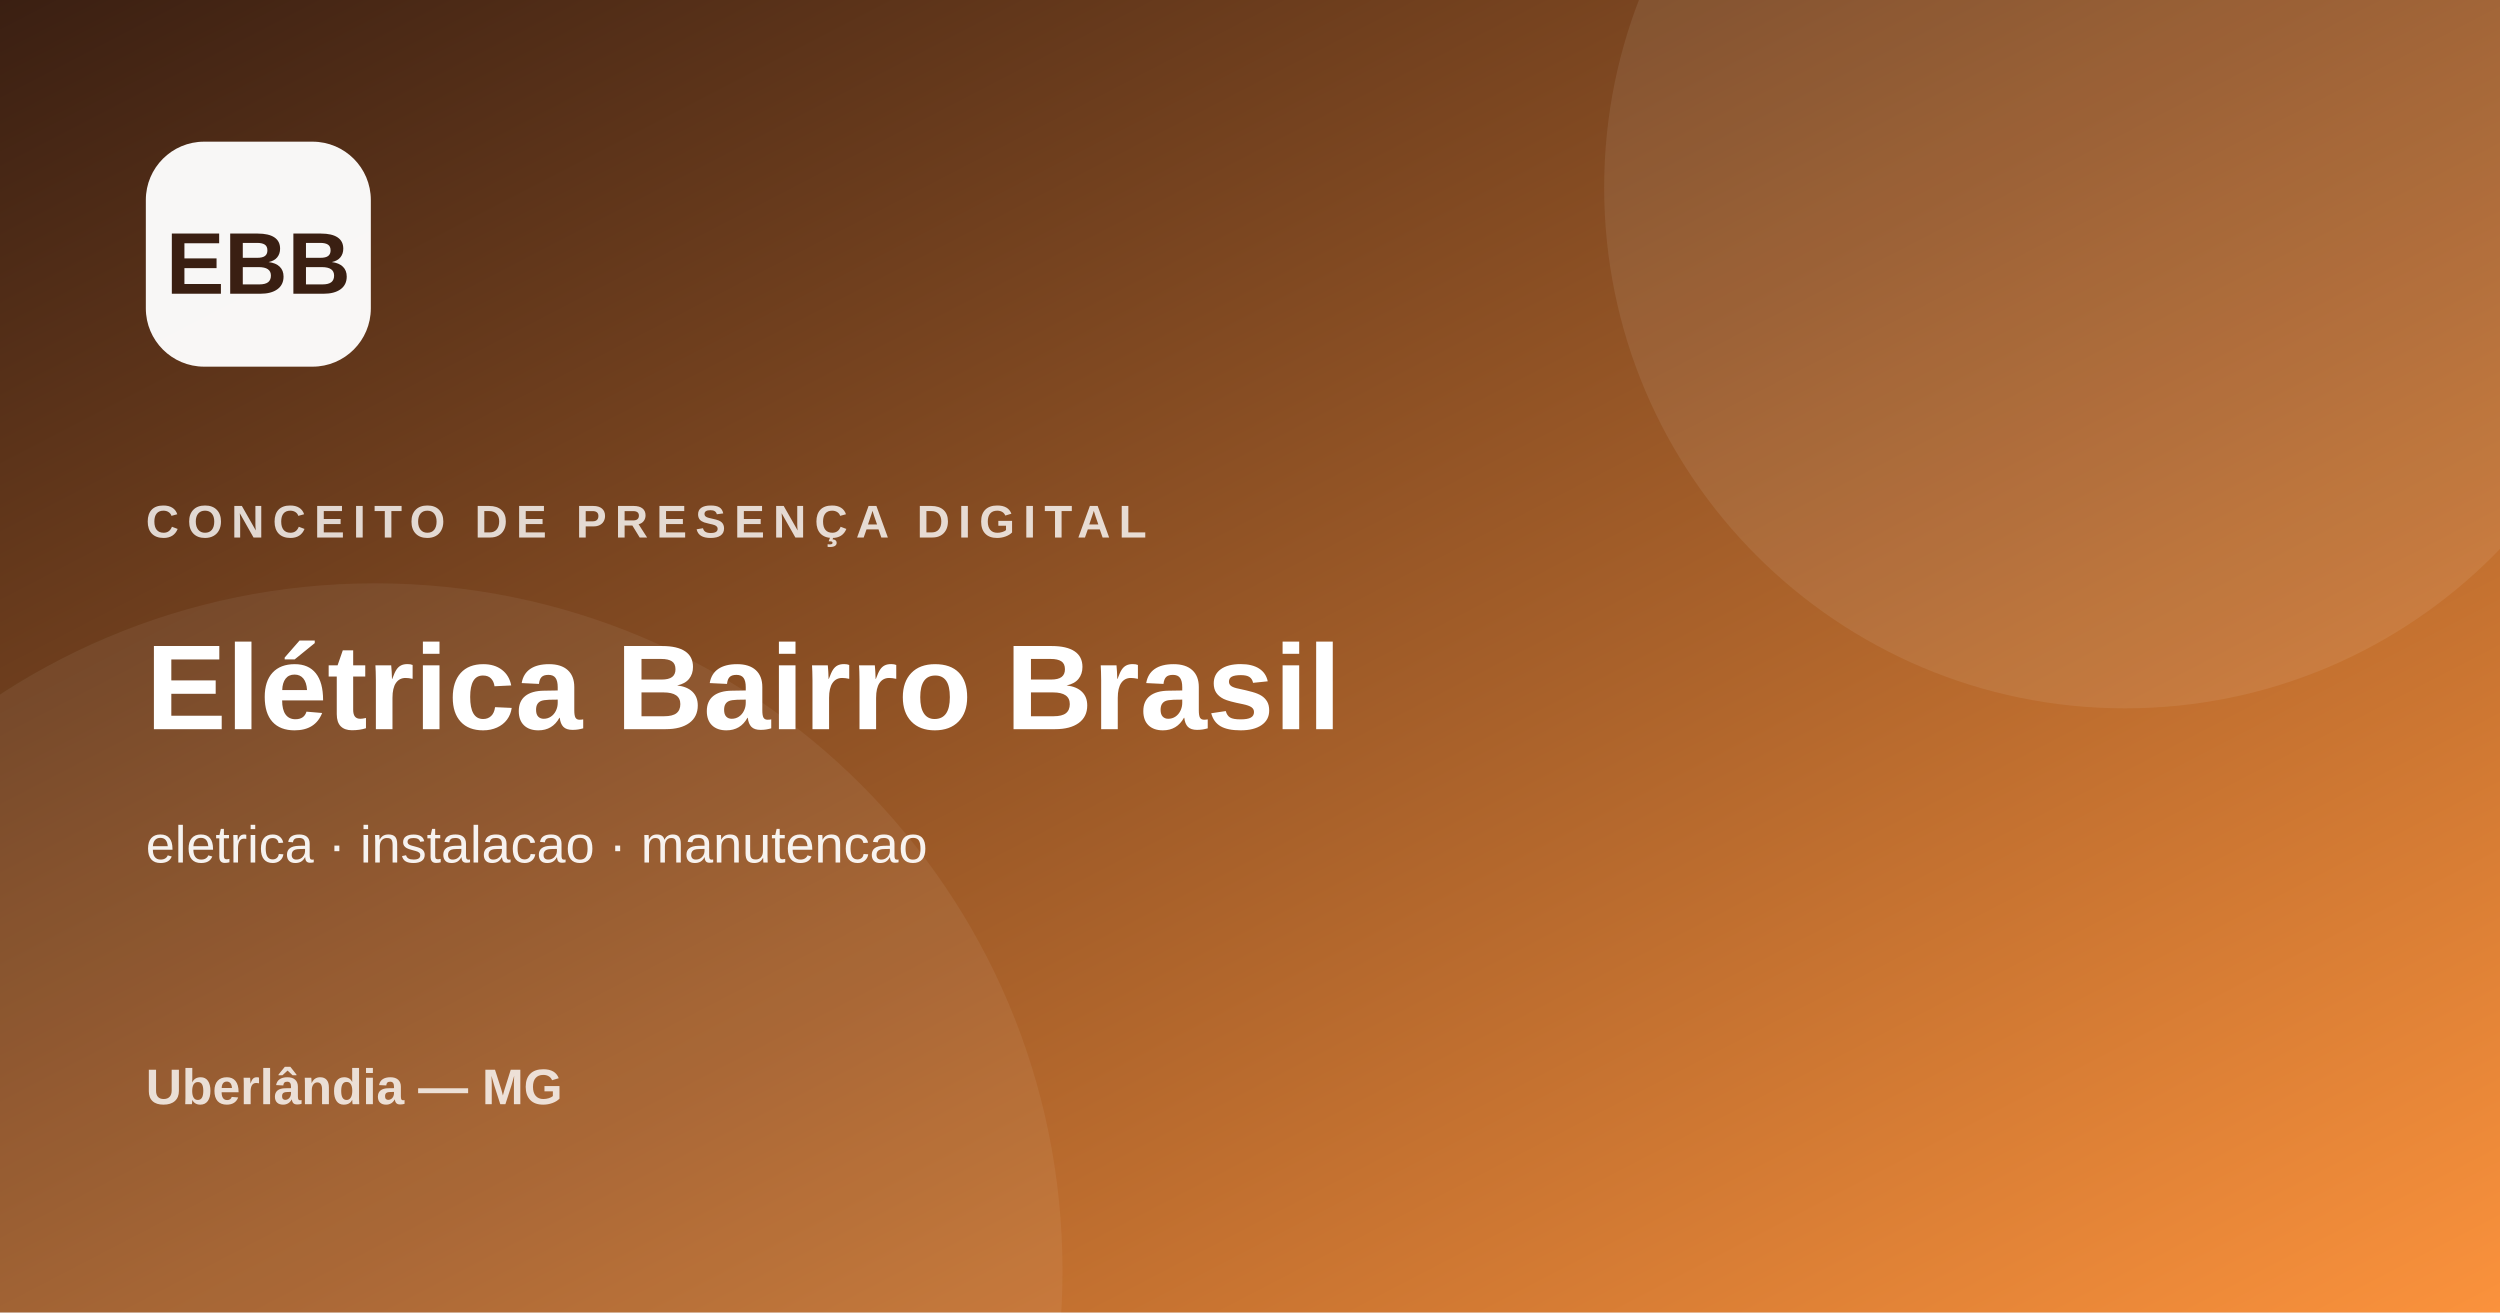
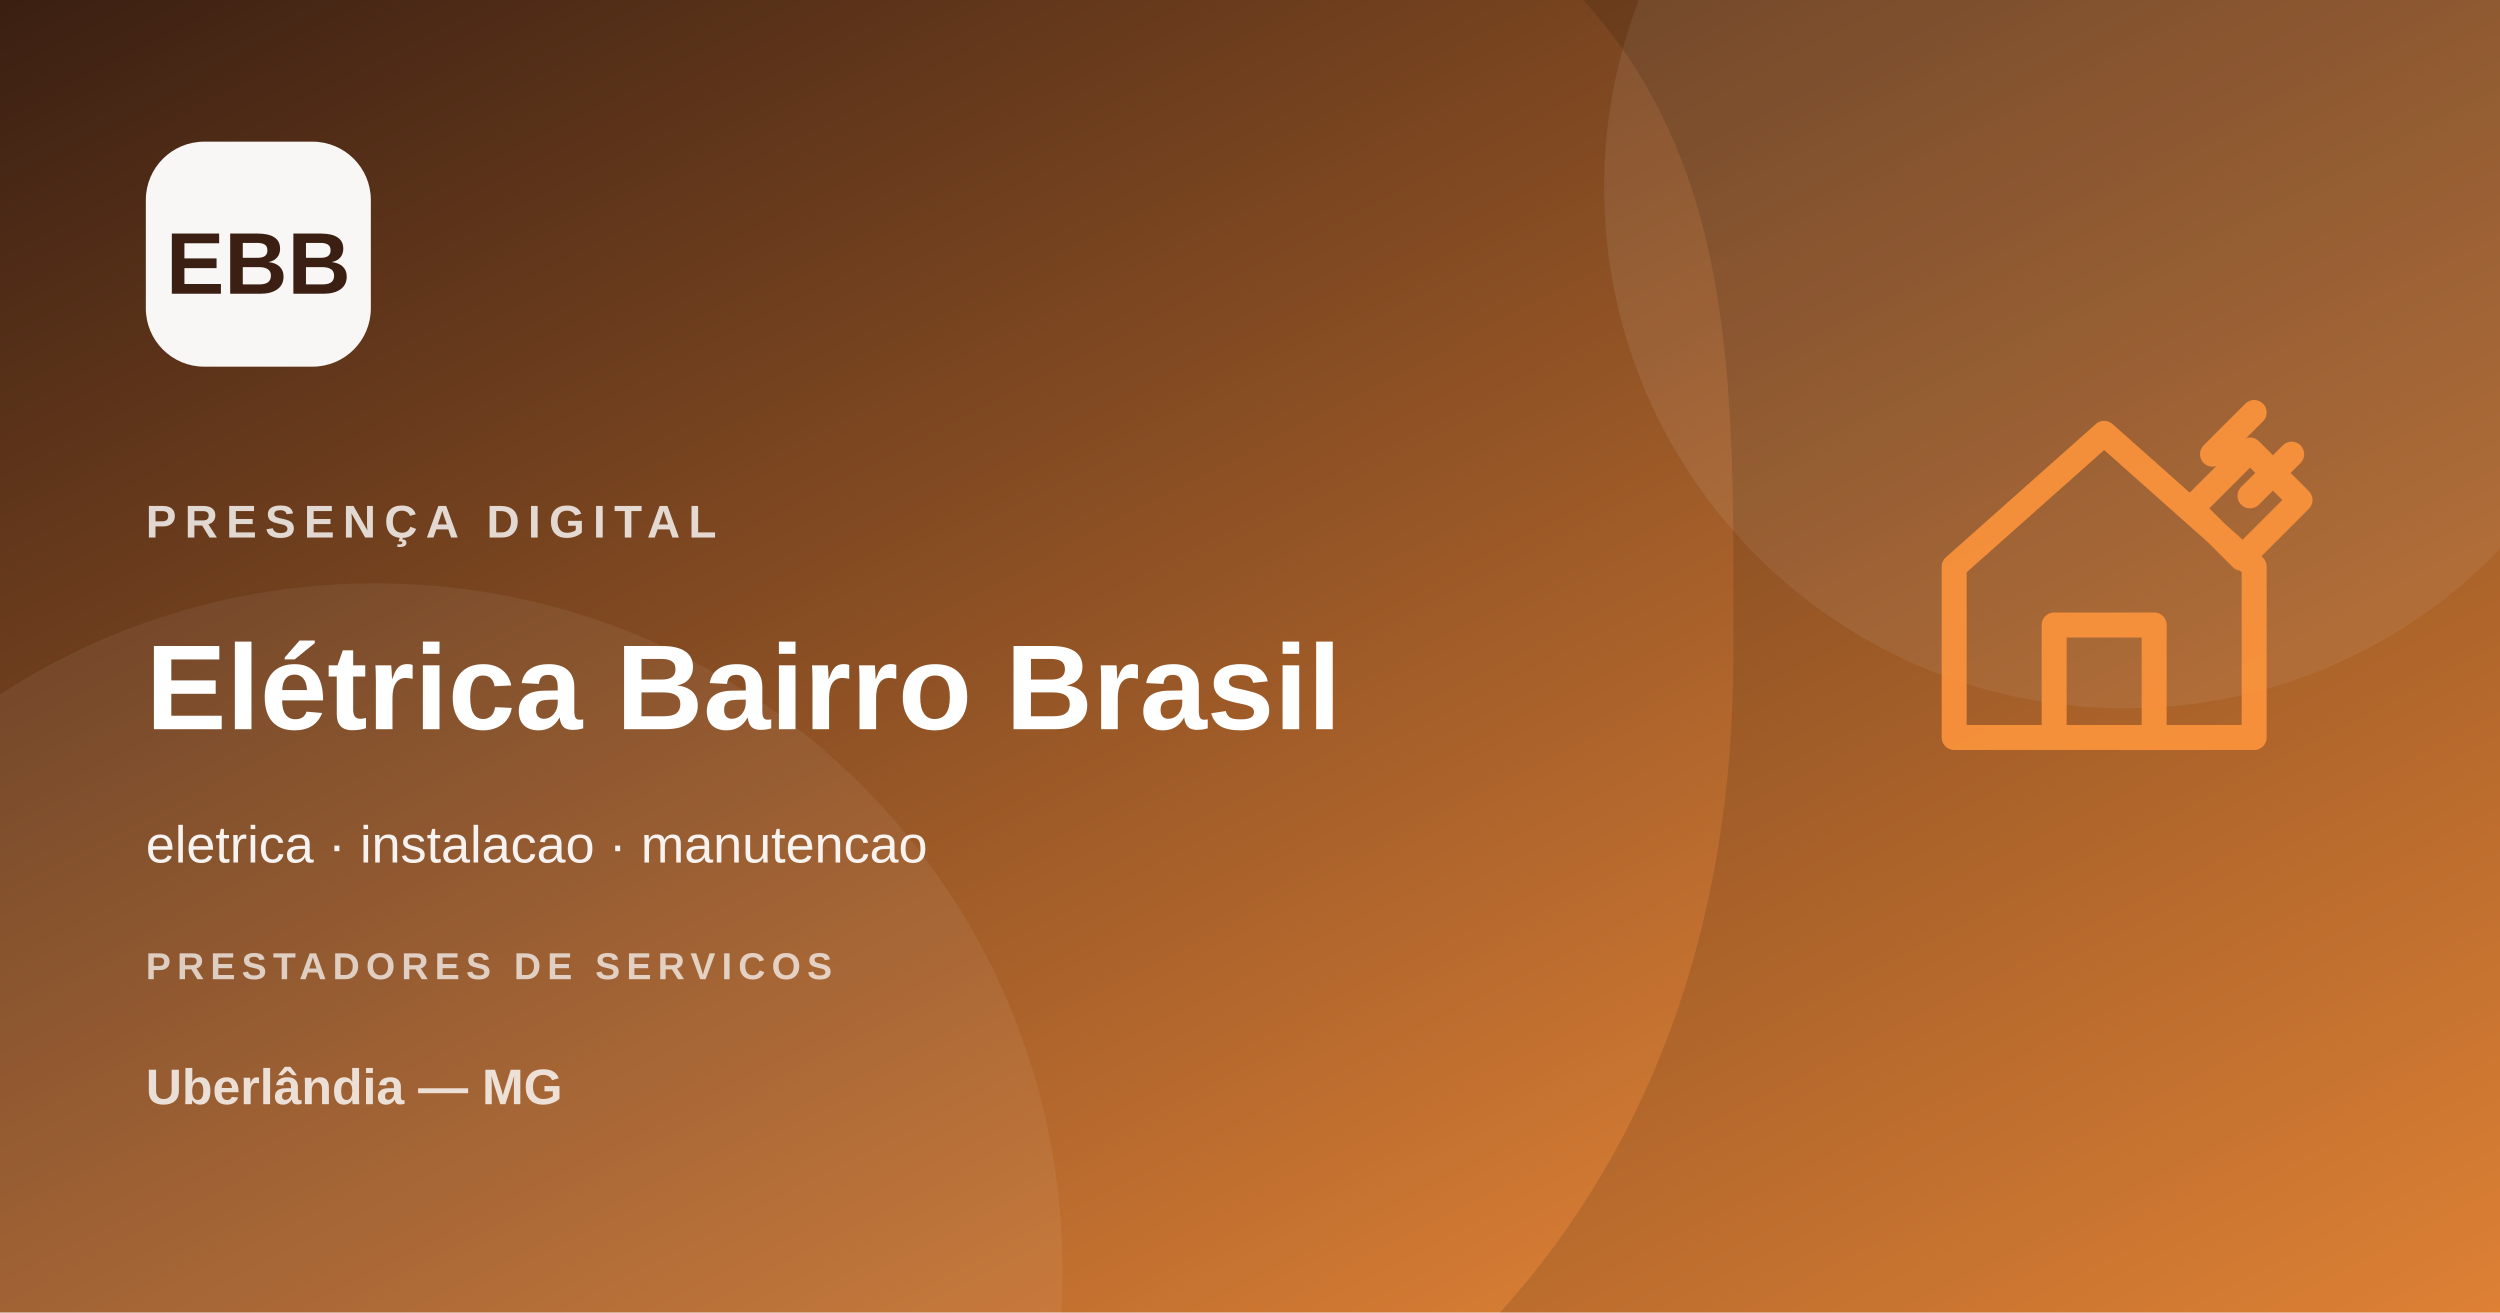
<svg xmlns="http://www.w3.org/2000/svg" width="1200" height="630" viewBox="0 0 1200 630">
  <defs>
    <linearGradient id="g" x1="0" y1="0" x2="1" y2="1">
      <stop stop-color="#3a1f12" />
      <stop offset="1" stop-color="#fb923c" />
    </linearGradient>
  </defs>
  <rect width="1200" height="630" fill="url(#g)" />
  <circle cx="1020" cy="90" r="250" fill="#fff" opacity=".08" />
  <circle cx="180" cy="610" r="330" fill="#fff" opacity=".06" />
+   <path d="M760 0h440v630H720c76-84 112-193 112-315S836 84 760 0Z" fill="#000" opacity=".12" />
+   <g transform="translate(910 170)" fill="none" stroke="#fb923c" stroke-width="12" stroke-linecap="round" stroke-linejoin="round" opacity=".92">
+     <path d="m28 102 72-64 72 64v82H28v-82Zm48 82v-54h48v54M142 74l28-28 24 24-28 28-24-24Z" />
+     <path d="m152 48 20-20m-2 40 20-20" />
+   </g>
  <rect x="70" y="68" width="108" height="108" rx="28" fill="#fff" opacity=".96" />
  <text x="124" y="141" text-anchor="middle" font-family="Arial,sans-serif" font-size="42" font-weight="800" fill="#3a1f12">EBB</text>
-   <text x="70" y="258" font-family="Arial,sans-serif" font-size="22" font-weight="700" letter-spacing="4" fill="#fff" opacity=".8">CONCEITO DE PRESENÇA DIGITAL</text>
+   <text x="70" y="258" font-family="Arial,sans-serif" font-size="22" font-weight="700" letter-spacing="4" fill="#fff" opacity=".8">PRESENÇA DIGITAL</text>
  <text x="70" y="350" font-family="Arial,sans-serif" font-size="58" font-weight="800" fill="#fff">Elétrica Bairro Brasil</text>
  <text x="70" y="414" font-family="Arial,sans-serif" font-size="25" fill="#fff" opacity=".92">eletrica · instalacao · manutencao</text>
+   <text x="70" y="470" font-family="Arial,sans-serif" font-size="18" font-weight="700" letter-spacing="3" fill="#fff" opacity=".7">PRESTADORES DE SERVICOS</text>
  <text x="70" y="530" font-family="Arial,sans-serif" font-size="24" font-weight="700" fill="#fff" opacity=".8">Uberlândia — MG</text>
</svg>
